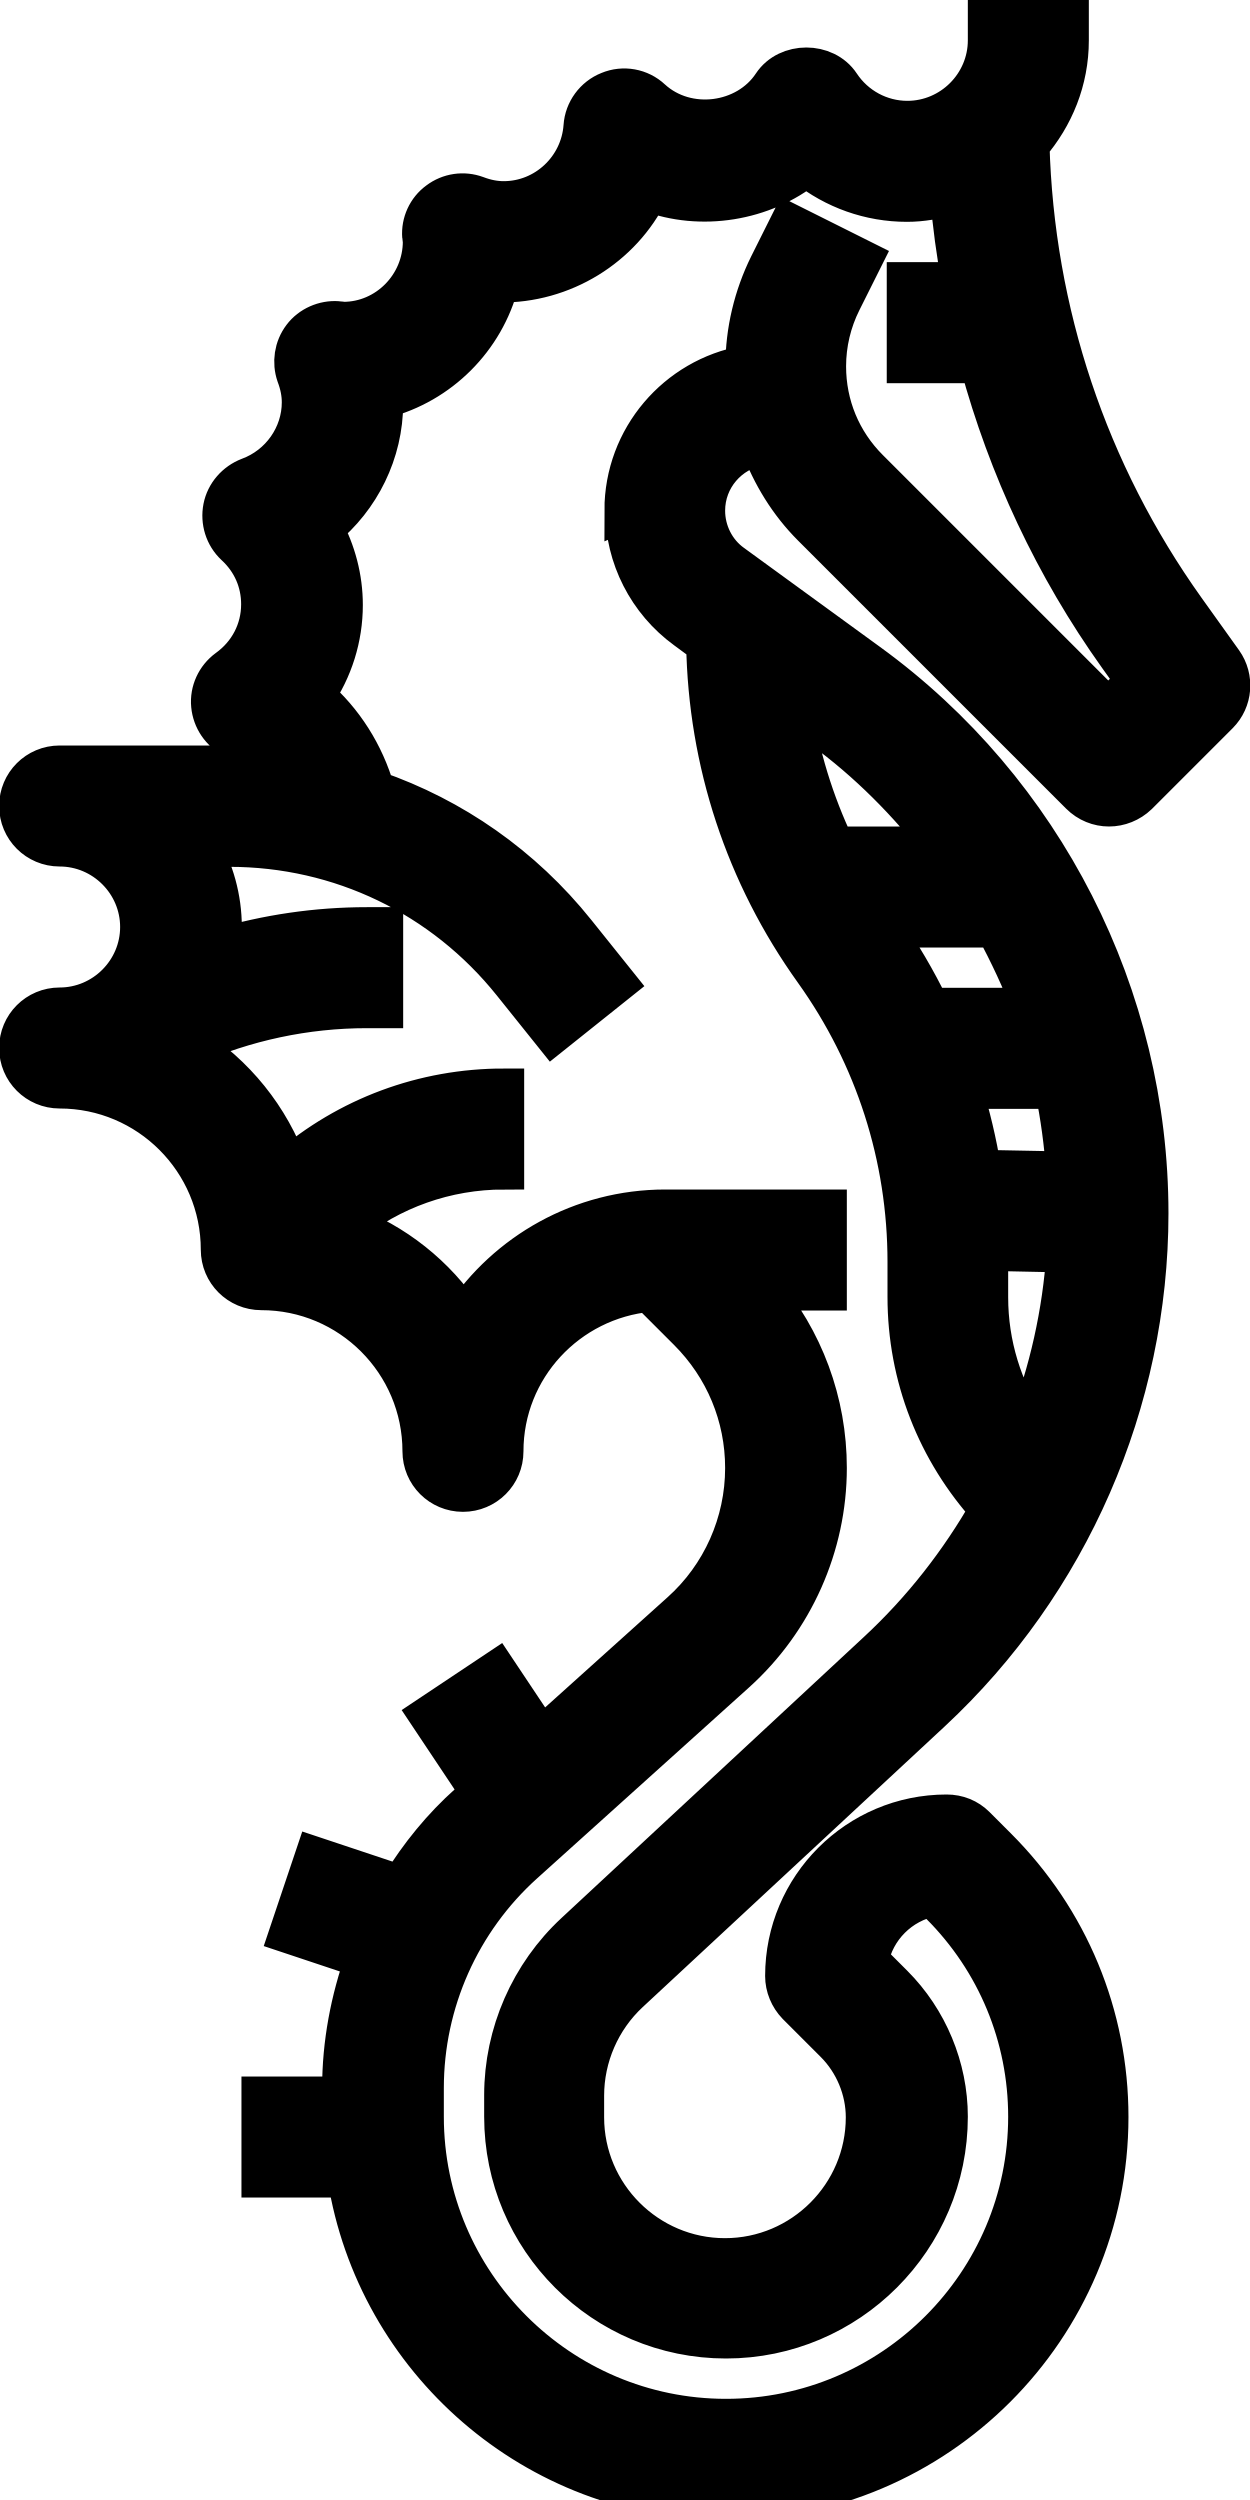
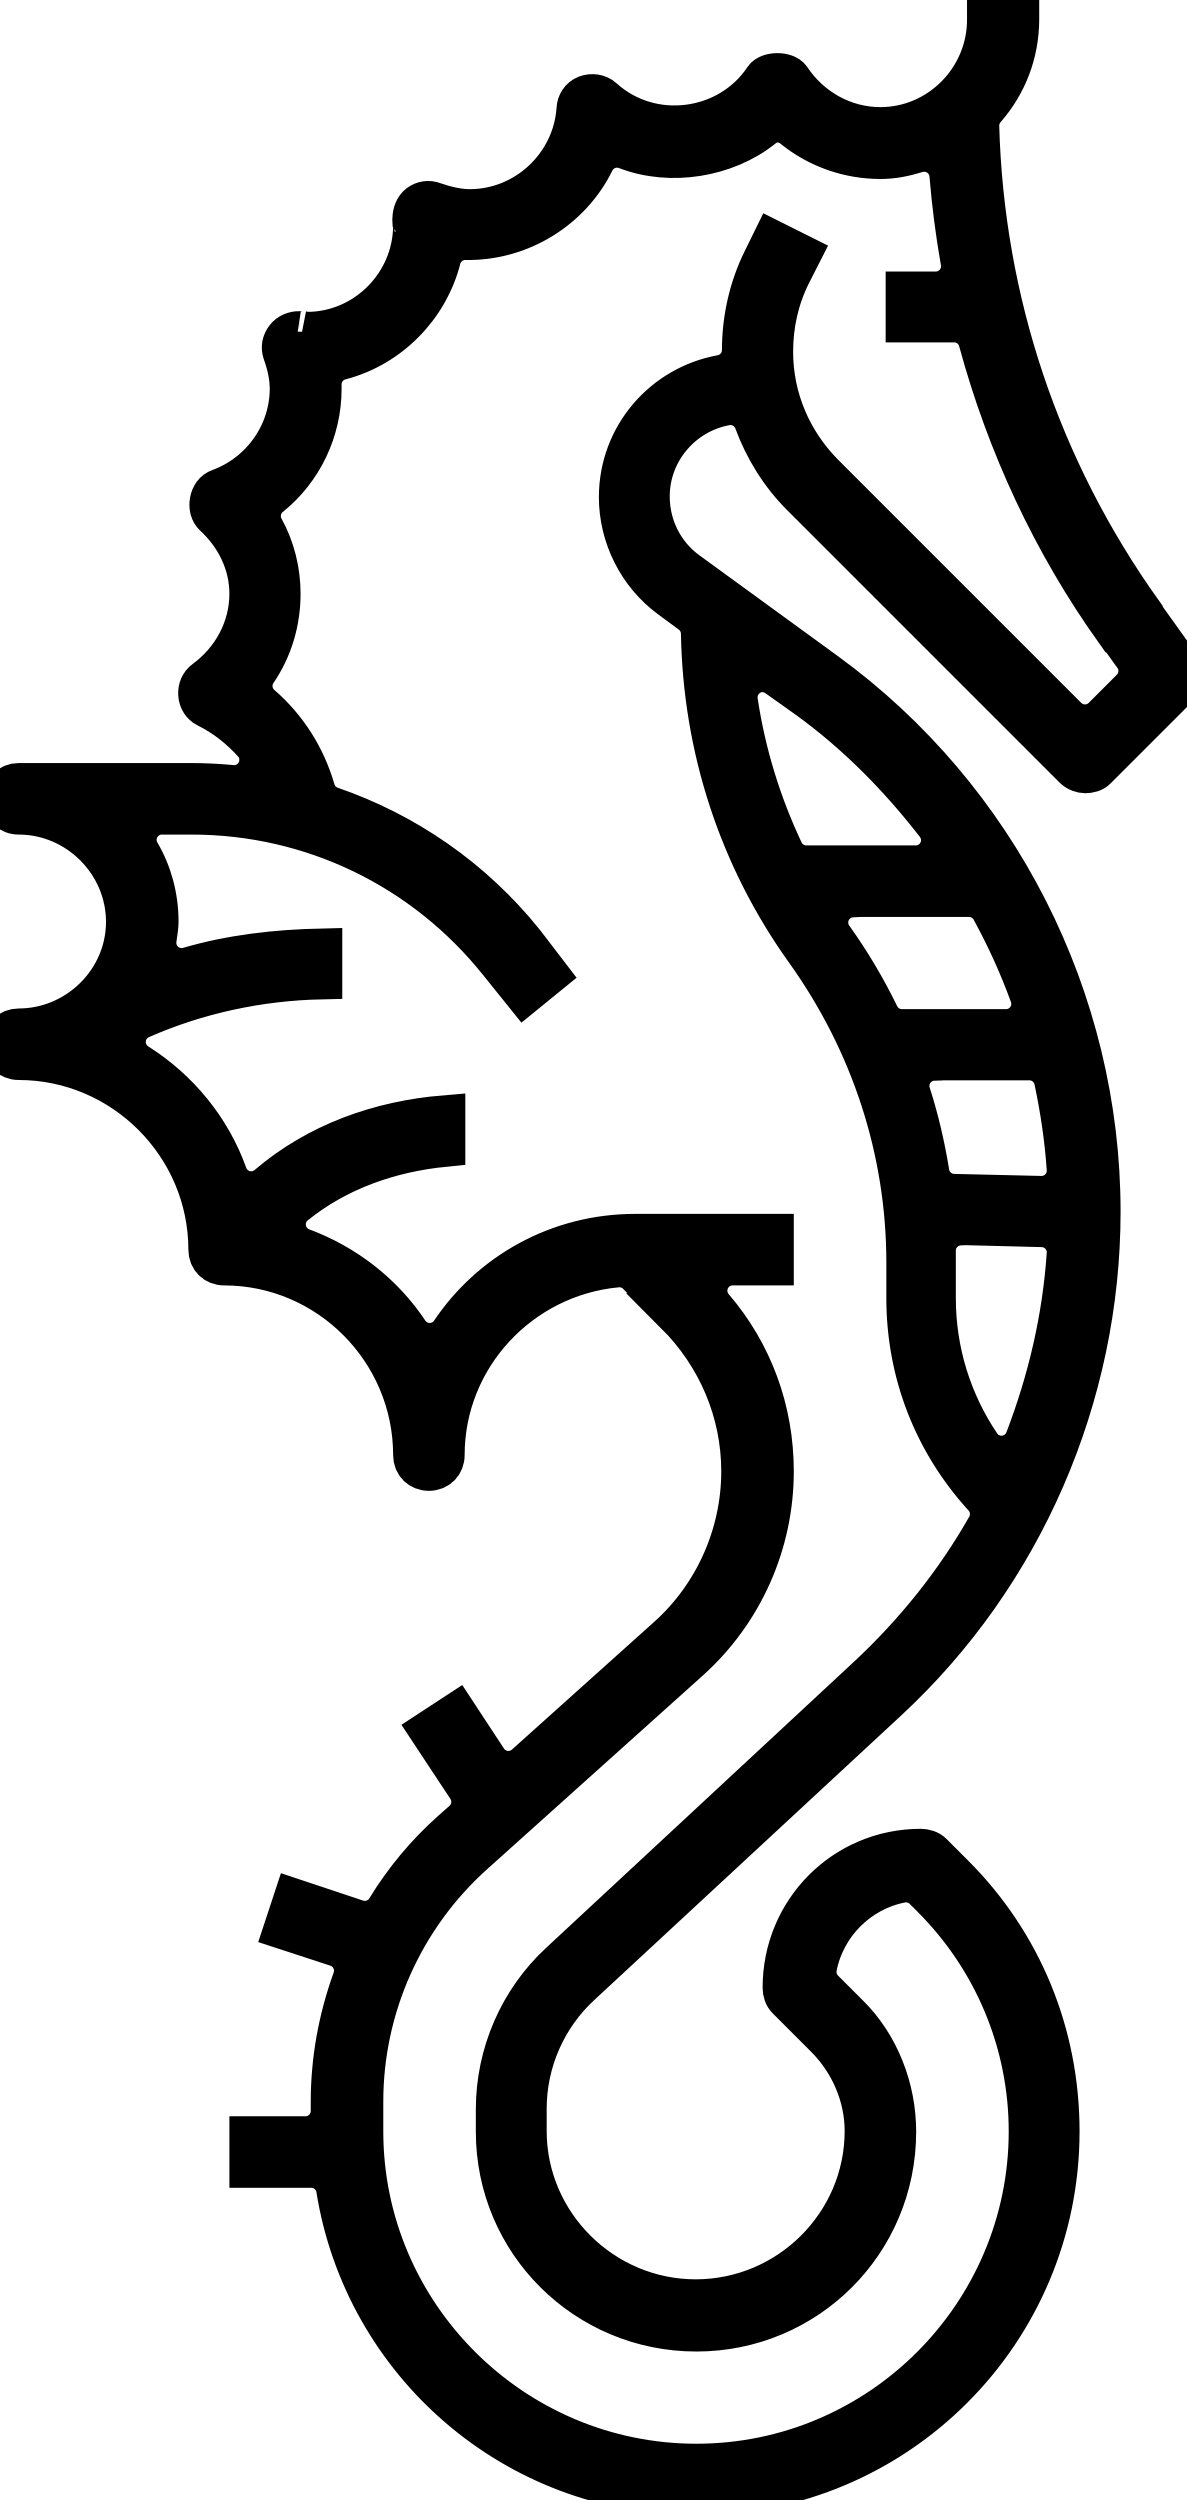
- <svg xmlns="http://www.w3.org/2000/svg" width="30" height="60" enable-background="new 0 0 64 64" version="1.1" viewBox="0 0 3.75 7.5">
-   <path stroke="currentColor" fill="currentColor" d="m2.282 1.334c0.034 0.091 0.085 0.175 0.155 0.245l0.804 0.804c0.024 0.024 0.055 0.036 0.086 0.036 0.031 0 0.062-0.012 0.086-0.035l0.242-0.242c0.042-0.042 0.047-0.108 0.013-0.156l-0.113-0.158c-0.293-0.411-0.453-0.891-0.467-1.394 0.073-0.085 0.118-0.193 0.118-0.313v-0.121h-0.242v0.121c0 0.133-0.109 0.242-0.242 0.242-0.081 0-0.157-0.041-0.202-0.109-0.045-0.068-0.157-0.068-0.202 0-0.078 0.118-0.257 0.142-0.364 0.044-0.034-0.032-0.084-0.041-0.127-0.023-0.043 0.017-0.073 0.058-0.076 0.104-0.009 0.126-0.114 0.225-0.24 0.225-0.026 0-0.053-0.005-0.082-0.016-0.038-0.014-0.081-0.008-0.114 0.017-0.033 0.024-0.051 0.064-0.048 0.104 0 3e-3 0.002 0.012 0.002 0.015 0 0.133-0.108 0.242-0.239 0.242h-1.21e-4c-0.003-3.63e-4 -0.014-0.002-0.017-0.002-0.04-0.003-0.081 0.015-0.105 0.047-0.025 0.033-0.031 0.076-0.018 0.114 0.011 0.029 0.016 0.056 0.016 0.082 0 0.1-0.064 0.191-0.159 0.226-0.039 0.015-0.069 0.049-0.077 0.09-0.008 0.041 0.005 0.084 0.036 0.113 0.051 0.047 0.078 0.109 0.078 0.177 0 0.078-0.037 0.149-0.101 0.195-0.034 0.025-0.053 0.066-0.049 0.108 0.004 0.042 0.029 0.079 0.067 0.098 0.045 0.022 0.085 0.053 0.116 0.09-0.043-0.004-0.087-0.007-0.131-0.007h-0.507c-0.067 0-0.121 0.054-0.121 0.121 0 0.067 0.054 0.121 0.121 0.121 0.133 0 0.242 0.109 0.242 0.242s-0.109 0.242-0.242 0.242c-0.067 0-0.121 0.054-0.121 0.121 0 0.067 0.054 0.121 0.121 0.121 0.267 0 0.484 0.217 0.484 0.484 0 0.067 0.054 0.121 0.121 0.121 0.267 0 0.484 0.217 0.484 0.484 0 0.067 0.054 0.121 0.121 0.121 0.067 0 0.121-0.054 0.121-0.121 0-0.251 0.193-0.456 0.438-0.479l0.117 0.117c0.11 0.11 0.171 0.256 0.171 0.412 0 0.165-0.07 0.323-0.193 0.433l-0.419 0.377-0.134-0.201-0.201 0.134 0.154 0.231-0.035 0.032c-0.081 0.072-0.149 0.156-0.205 0.247l-0.258-0.086-0.077 0.229 0.228 0.076c-0.044 0.124-0.069 0.254-0.069 0.388v0.026h-0.242v0.242h0.258c0.087 0.547 0.562 0.968 1.133 0.968 0.634 0 1.149-0.516 1.149-1.149 0-0.305-0.119-0.592-0.335-0.808l-0.064-0.064c-0.023-0.023-0.053-0.035-0.086-0.035-0.267 0-0.484 0.217-0.484 0.484 0 0.032 0.013 0.063 0.035 0.086l0.114 0.114c0.059 0.059 0.093 0.141 0.093 0.224 0 0.233-0.19 0.423-0.423 0.423-0.233 0-0.423-0.19-0.423-0.423v-0.065c0-0.117 0.049-0.23 0.135-0.31l0.906-0.842c0.414-0.385 0.652-0.93 0.652-1.495 0-0.651-0.314-1.268-0.84-1.65l-0.408-0.297c-0.052-0.037-0.082-0.098-0.082-0.161 0-0.098 0.071-0.179 0.165-0.196zm0.681 2.418 0.237 0.005c-0.012 0.182-0.052 0.359-0.117 0.527-0.077-0.115-0.119-0.251-0.119-0.392v-0.105c0-0.011-0.001-0.023-0.001-0.034zm0.134-0.728h-0.308c-0.041-0.084-0.088-0.165-0.143-0.242h0.34c0.042 0.078 0.08 0.158 0.111 0.242zm0.068 0.242c0.017 0.082 0.028 0.165 0.034 0.249l-0.256-0.005c-0.013-0.083-0.033-0.164-0.057-0.244zm-0.337-0.726h-0.324c-0.063-0.133-0.107-0.275-0.128-0.421l0.09 0.065c0.139 0.101 0.259 0.223 0.362 0.356zm-0.952-1.01c0 0.141 0.068 0.274 0.182 0.357l0.061 0.045c0.006 0.354 0.117 0.692 0.324 0.981 0.183 0.256 0.28 0.558 0.28 0.873v0.105c0 0.238 0.088 0.462 0.247 0.637-0.09 0.158-0.203 0.303-0.338 0.428l-0.906 0.842c-0.135 0.125-0.213 0.303-0.213 0.487v0.065c0 0.367 0.298 0.665 0.665 0.665s0.665-0.299 0.665-0.665c0-0.147-0.06-0.291-0.164-0.395l-0.074-0.074c0.019-0.097 0.095-0.173 0.192-0.192l0.024 0.024c0.17 0.17 0.264 0.397 0.264 0.637 0 0.5-0.407 0.907-0.907 0.907-0.5 0-0.907-0.407-0.907-0.907v-0.086c0-0.257 0.109-0.502 0.3-0.674l0.636-0.573c0.173-0.156 0.273-0.38 0.273-0.613 0-0.198-0.07-0.385-0.196-0.533h0.196v-0.242h-0.484c-0.252 0-0.475 0.129-0.605 0.325-0.084-0.127-0.207-0.225-0.352-0.279 0.134-0.108 0.299-0.167 0.473-0.167v-0.242c-0.241 0-0.468 0.085-0.648 0.24-0.055-0.154-0.16-0.283-0.296-0.369 0.167-0.074 0.348-0.113 0.533-0.113h0.048v-0.242h-0.048c-0.151 0-0.3 0.022-0.442 0.064 0.003-0.021 0.006-0.042 0.006-0.064 0-0.088-0.024-0.171-0.065-0.242h0.088c0.333 0 0.642 0.149 0.85 0.409l0.121 0.151 0.189-0.151-0.121-0.151c-0.16-0.2-0.369-0.345-0.603-0.426-0.032-0.11-0.094-0.209-0.181-0.284 0.055-0.08 0.085-0.175 0.085-0.273 0-0.081-0.021-0.16-0.059-0.23 0.111-0.09 0.18-0.228 0.18-0.375 0-0.005-1.21e-4 -0.01-2.42e-4 -0.015 0.17-0.044 0.304-0.178 0.348-0.348 0.192 0.003 0.368-0.107 0.449-0.273 0.157 0.06 0.344 0.029 0.473-0.075 0.085 0.068 0.191 0.106 0.302 0.106 0.045 0 0.088-0.008 0.13-0.02 7e-3 0.088 0.019 0.175 0.035 0.262h-0.165v0.242h0.219c0.085 0.313 0.224 0.611 0.416 0.88l0.053 0.074-0.084 0.084-0.719-0.719c-0.083-0.083-0.128-0.192-0.128-0.309 0-0.068 0.016-0.135 0.046-0.195l0.062-0.124-0.216-0.108-0.062 0.124c-0.046 0.093-0.071 0.197-0.071 0.301-0.206 0.037-0.363 0.217-0.363 0.434z" stroke-width=".121" />
+ <svg xmlns="http://www.w3.org/2000/svg" width="28" height="59" enable-background="new 0 0 64 64" version="1.1" viewBox="0 0 3.5 7.375">
+   <path stroke="currentColor" fill="currentColor" transform="translate(-2.2508 -.3125)" d="m5.164 0.326v0.045c0 0.174-0.142 0.318-0.316 0.318-0.107 0-0.206-0.055-0.266-0.145-0.013-0.019-0.063-0.019-0.076 0-0.105 0.158-0.334 0.189-0.477 0.059-0.013-0.012-0.033-0.014-0.049-0.008-0.017 0.007-0.026 0.022-0.027 0.039-0.011 0.166-0.151 0.297-0.316 0.297-0.036 0-0.072-0.009-0.107-0.021-0.015-0.006-0.031-0.003-0.043 0.006-0.012 0.009-0.018 0.026-0.018 0.041a0.076 0.076 0 0 1 0 0.004c0 3e-3 -0.001-0.007 0 0.008a0.076 0.076 0 0 1 0.002 0.008c0 0.174-0.143 0.316-0.314 0.316a0.076 0.076 0 0 1-0.012-0.002c0.005 7.101e-4 -0.008 3.539e-4 -0.01 0h-0.002c-0.014-1.893e-4 -0.03 0.006-0.039 0.018-0.01 0.013-0.013 0.028-0.008 0.043 0.013 0.036 0.021 0.072 0.021 0.107 0 0.132-0.084 0.251-0.209 0.297-0.015 0.005-0.024 0.019-0.027 0.035-0.003 0.017 0.001 0.033 0.012 0.043 0.064 0.059 0.105 0.141 0.105 0.23 0 0.102-0.051 0.196-0.133 0.256-0.013 0.01-0.019 0.024-0.018 0.041 0.001 0.017 0.011 0.031 0.023 0.037 0.055 0.027 0.102 0.065 0.141 0.109a0.076 0.076 0 0 1-0.064 0.123c-0.043-0.004-0.083-0.006-0.123-0.006h-0.508c-0.026 0-0.045 0.019-0.045 0.045 0 0.026 0.019 0.045 0.045 0.045 0.174 0 0.318 0.144 0.318 0.318s-0.145 0.316-0.318 0.316c-0.026 0-0.045 0.019-0.045 0.045 0 0.026 0.019 0.045 0.045 0.045 0.308 0 0.561 0.253 0.561 0.561 0 0.026 0.019 0.045 0.045 0.045 0.308 0 0.559 0.253 0.559 0.561 0 0.026 0.019 0.045 0.045 0.045 0.026 0 0.045-0.019 0.045-0.045 0-0.29 0.225-0.528 0.508-0.555a0.076 0.076 0 0 1 0.062 0.021l0.115 0.117h-0.002c0.124 0.124 0.195 0.289 0.195 0.465 0 0.186-0.08 0.366-0.219 0.49l-0.42 0.377a0.076 0.076 0 0 1-0.113-0.016l-0.09-0.137-0.078 0.051 0.111 0.168a0.076 0.076 0 0 1-0.012 0.098l-0.035 0.031c-0.075 0.067-0.139 0.144-0.191 0.229a0.076 0.076 0 0 1-0.088 0.033l-0.186-0.062-0.029 0.088 0.156 0.051a0.076 0.076 0 0 1 0.047 0.098c-0.042 0.117-0.064 0.237-0.064 0.361v0.027a0.076 0.076 0 0 1-0.076 0.076h-0.164v0.09h0.182a0.076 0.076 0 0 1 0.074 0.064c0.082 0.512 0.524 0.902 1.059 0.902 0.593 0 1.072-0.48 1.072-1.072 0-0.286-0.109-0.554-0.311-0.756l-0.064-0.064c-0.008-0.008-0.021-0.012-0.033-0.012-0.226 0-0.406 0.182-0.406 0.408 0 0.013 0.004 0.025 0.012 0.033l0.113 0.113c0.073 0.073 0.117 0.173 0.117 0.277 0 0.275-0.226 0.498-0.5 0.498-0.274 0-0.5-0.224-0.5-0.498v-0.066c0-0.138 0.058-0.271 0.16-0.365l0.906-0.84c0.399-0.37 0.627-0.897 0.627-1.441 0-0.626-0.302-1.221-0.809-1.59l-0.408-0.297c-0.072-0.052-0.113-0.135-0.113-0.223 0-0.134 0.098-0.247 0.227-0.27a0.076 0.076 0 0 1 0.084 0.049c0.03 0.081 0.076 0.156 0.139 0.219l0.803 0.803c0.01 0.01 0.024 0.014 0.033 0.014 0.012 0 0.025-0.003 0.033-0.012l0.242-0.242c0.016-0.016 0.017-0.041 0.006-0.059l-0.113-0.158a0.076 0.076 0 0 1 0-0.002c-0.302-0.423-0.468-0.918-0.482-1.436a0.076 0.076 0 0 1 0.02-0.051c0.062-0.072 0.098-0.162 0.098-0.264v-0.045zm-0.623 0.346a0.076 0.076 0 0 1 0.051 0.018c0.072 0.058 0.162 0.09 0.256 0.09 0.035 0 0.068-0.006 0.107-0.018a0.076 0.076 0 0 1 0.098 0.066c0.007 0.085 0.018 0.171 0.033 0.256a0.076 0.076 0 0 1-0.074 0.09h-0.088v0.088h0.143a0.076 0.076 0 0 1 0.072 0.057c0.083 0.305 0.217 0.595 0.404 0.857a0.076 0.076 0 0 1 0.002 0l0.053 0.074a0.076 0.076 0 0 1-0.01 0.096l-0.084 0.084a0.076 0.076 0 0 1-0.105 0l-0.719-0.719c-0.096-0.097-0.15-0.225-0.15-0.361 0-0.079 0.017-0.157 0.053-0.229l0.029-0.057-0.082-0.041-0.027 0.055c-0.041 0.082-0.062 0.175-0.062 0.268a0.076 0.076 0 0 1-0.062 0.074c-0.171 0.031-0.301 0.179-0.301 0.359 0 0.116 0.056 0.228 0.15 0.297l0.061 0.045a0.076 0.076 0 0 1 0.031 0.059c0.006 0.339 0.111 0.663 0.309 0.939 0.192 0.269 0.297 0.587 0.297 0.918v0.105c0 0.22 0.08 0.425 0.227 0.586a0.076 0.076 0 0 1 0.01 0.088c-0.093 0.164-0.213 0.314-0.354 0.445l-0.906 0.842c-0.12 0.111-0.188 0.269-0.188 0.432v0.066c0 0.326 0.264 0.588 0.59 0.588 0.326 0 0.588-0.262 0.588-0.588 0-0.127-0.049-0.255-0.139-0.344l-0.074-0.074a0.076 0.076 0 0 1-0.021-0.066c0.024-0.127 0.125-0.228 0.252-0.252a0.076 0.076 0 0 1 0.066 0.021l0.023 0.023c0.184 0.184 0.287 0.431 0.287 0.691 0 0.541-0.441 0.982-0.982 0.982-0.541 0-0.984-0.441-0.984-0.982v-0.088c0-0.278 0.119-0.544 0.326-0.73l0.637-0.572c0.158-0.142 0.248-0.345 0.248-0.557 0-0.18-0.062-0.349-0.178-0.484a0.076 0.076 0 0 1 0.057-0.125h0.121v-0.09h-0.408c-0.226 0-0.426 0.114-0.543 0.289a0.076 0.076 0 0 1-0.125 0c-0.075-0.113-0.186-0.2-0.316-0.248a0.076 0.076 0 0 1-0.02-0.129c0.126-0.102 0.281-0.156 0.443-0.172v-0.09c-0.193 0.016-0.376 0.081-0.523 0.207a0.076 0.076 0 0 1-0.119-0.031c-0.049-0.138-0.144-0.253-0.266-0.33a0.076 0.076 0 0 1 0.01-0.133c0.168-0.074 0.35-0.113 0.535-0.117v-0.088c-0.134 0.003-0.267 0.018-0.393 0.055a0.076 0.076 0 0 1-0.096-0.082c0.004-0.026 0.006-0.042 0.006-0.053 0-0.074-0.019-0.144-0.055-0.205a0.076 0.076 0 0 1 0.064-0.113h0.09c0.355 0 0.686 0.16 0.908 0.438l0.074 0.092 0.07-0.057-0.072-0.094c-0.151-0.188-0.349-0.324-0.57-0.4a0.076 0.076 0 0 1-0.047-0.051c-0.028-0.096-0.082-0.182-0.158-0.248a0.076 0.076 0 0 1-0.014-0.1c0.046-0.067 0.07-0.147 0.07-0.23 0-0.068-0.017-0.135-0.049-0.193a0.076 0.076 0 0 1 0.02-0.096c0.094-0.076 0.15-0.192 0.15-0.316 0-0.006 7.29e-5 -0.009 0-0.012a0.076 0.076 0 0 1 0.057-0.074c0.143-0.037 0.258-0.153 0.295-0.297a0.076 0.076 0 0 1 0.074-0.057c0.163 0.003 0.311-0.091 0.379-0.23a0.076 0.076 0 0 1 0.096-0.037c0.13 0.05 0.293 0.023 0.4-0.062a0.076 0.076 0 0 1 0.043-0.018zm-0.055 1.623a0.076 0.076 0 0 1 0.059 0.014l0.09 0.064c0.146 0.106 0.27 0.233 0.377 0.371a0.076 0.076 0 0 1-0.061 0.123h-0.322a0.076 0.076 0 0 1-0.068-0.043c-0.066-0.14-0.112-0.289-0.135-0.443a0.076 0.076 0 0 1 0.061-0.086zm0.279 0.662a0.076 0.076 0 0 1 0.004 0h0.342a0.076 0.076 0 0 1 0.066 0.041c0.044 0.081 0.081 0.162 0.113 0.25a0.076 0.076 0 0 1-0.07 0.102h-0.309a0.076 0.076 0 0 1-0.068-0.043c-0.039-0.08-0.084-0.156-0.137-0.23a0.076 0.076 0 0 1 0.059-0.119zm0.242 0.482a0.076 0.076 0 0 1 0.002 0h0.279a0.076 0.076 0 0 1 0.074 0.061c0.018 0.085 0.031 0.172 0.037 0.26a0.076 0.076 0 0 1-0.078 0.082l-0.258-0.006a0.076 0.076 0 0 1-0.072-0.064c-0.013-0.08-0.031-0.157-0.055-0.232a0.076 0.076 0 0 1 0.07-0.1zm0.076 0.486a0.076 0.076 0 0 1 0.006 0l0.236 0.006a0.076 0.076 0 0 1 0.074 0.082c-0.013 0.19-0.056 0.372-0.123 0.547a0.076 0.076 0 0 1-0.133 0.016c-0.086-0.127-0.133-0.277-0.133-0.434v-0.105c0-0.012 1.674e-4 -0.024 0-0.033a0.076 0.076 0 0 1 0.072-0.078z" stroke-width=".121" />
</svg>
